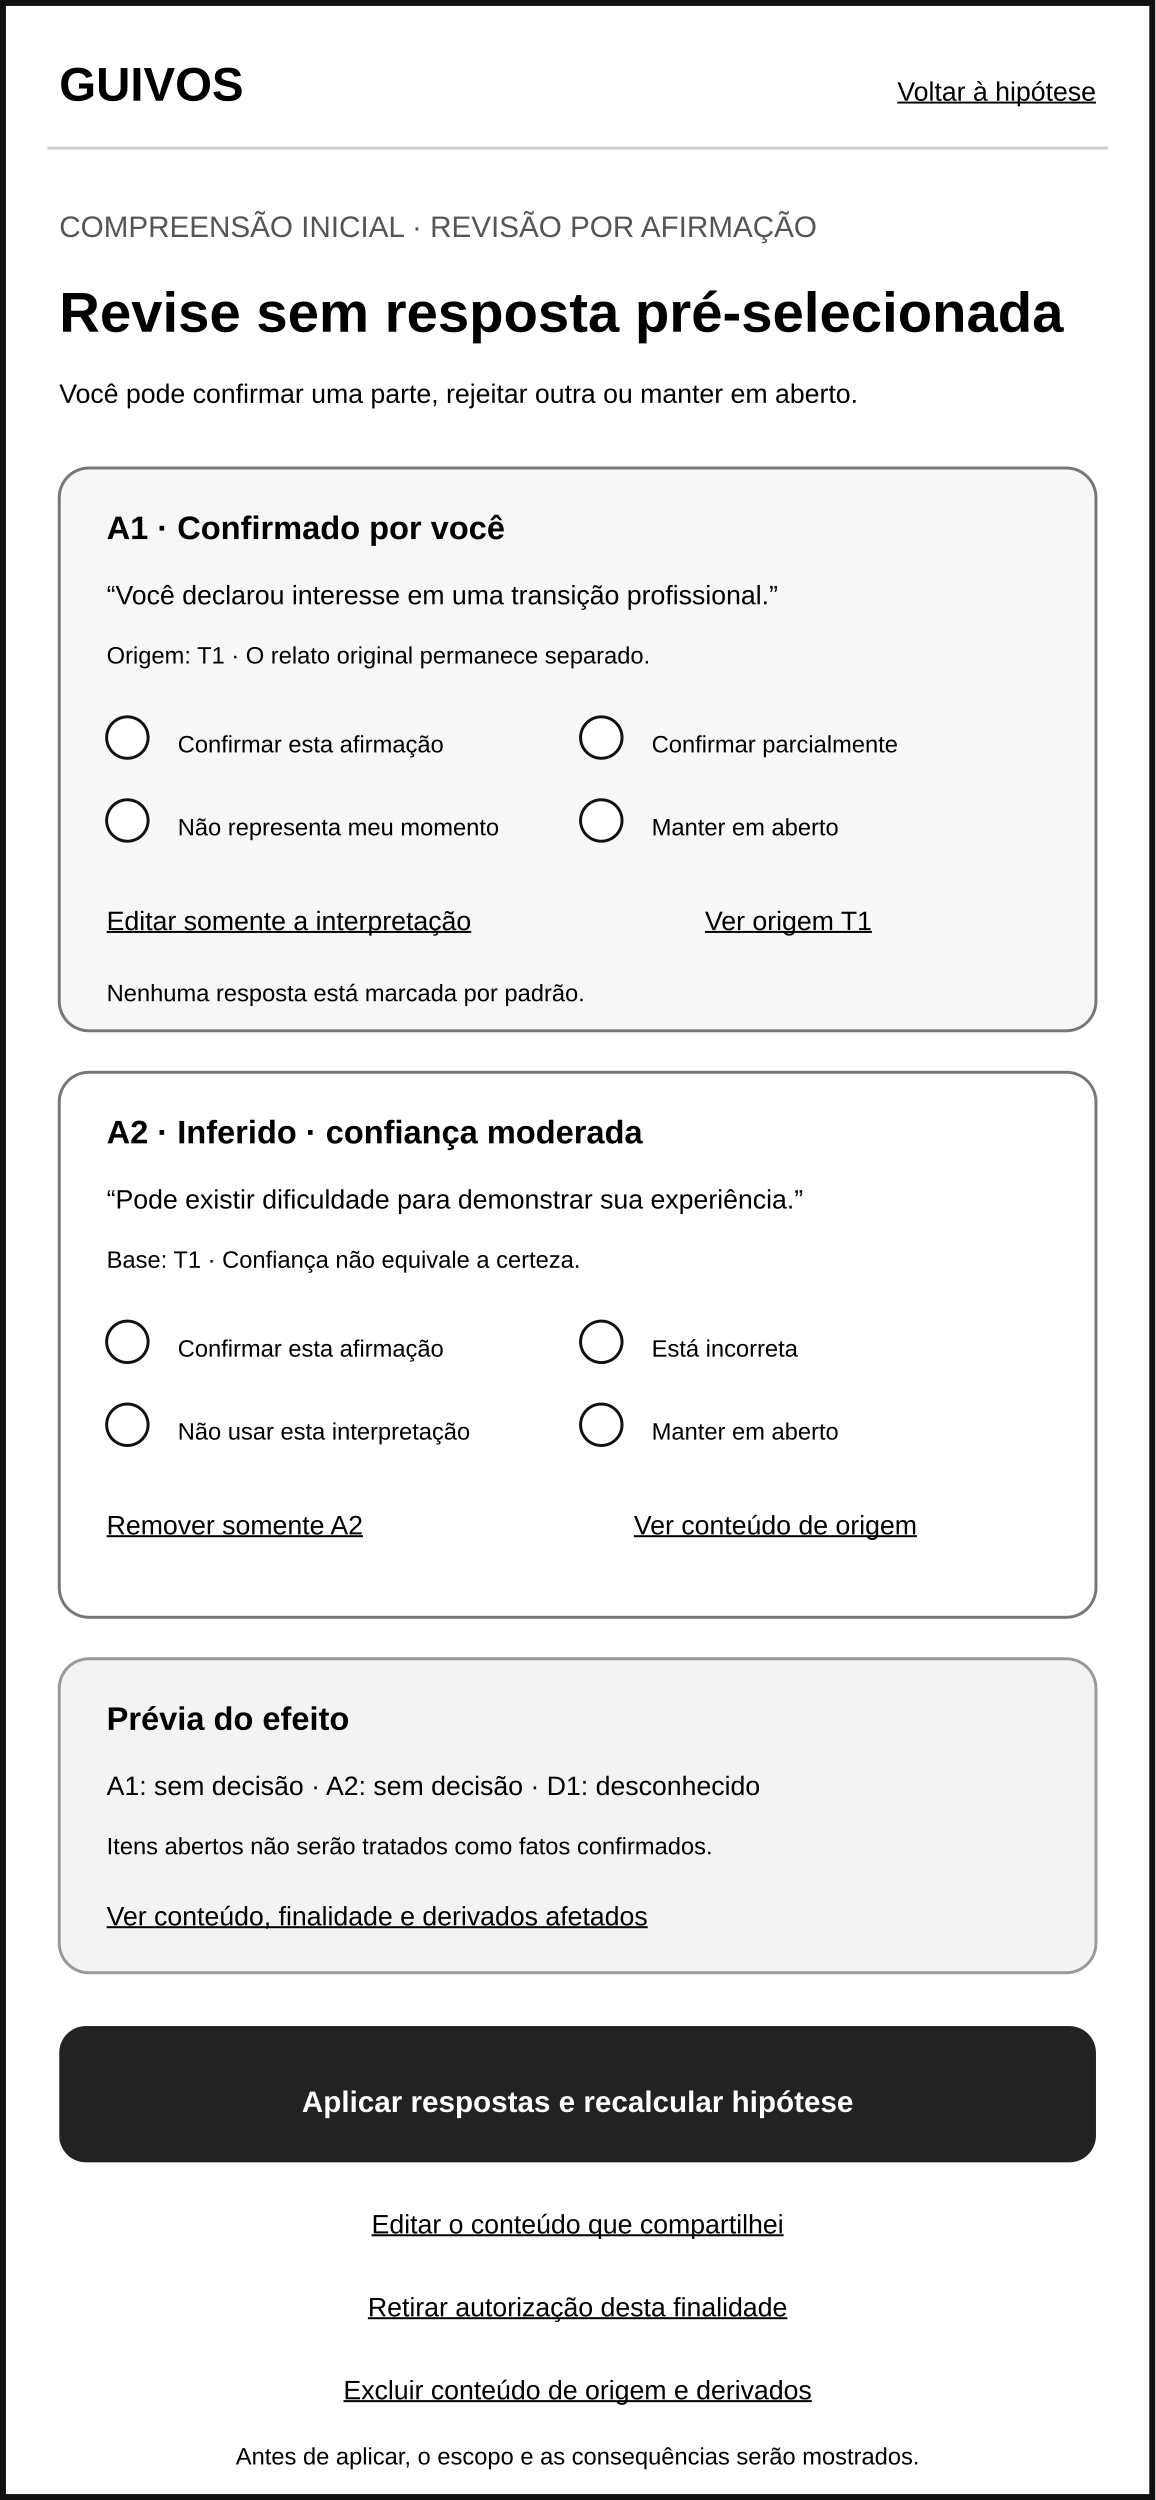
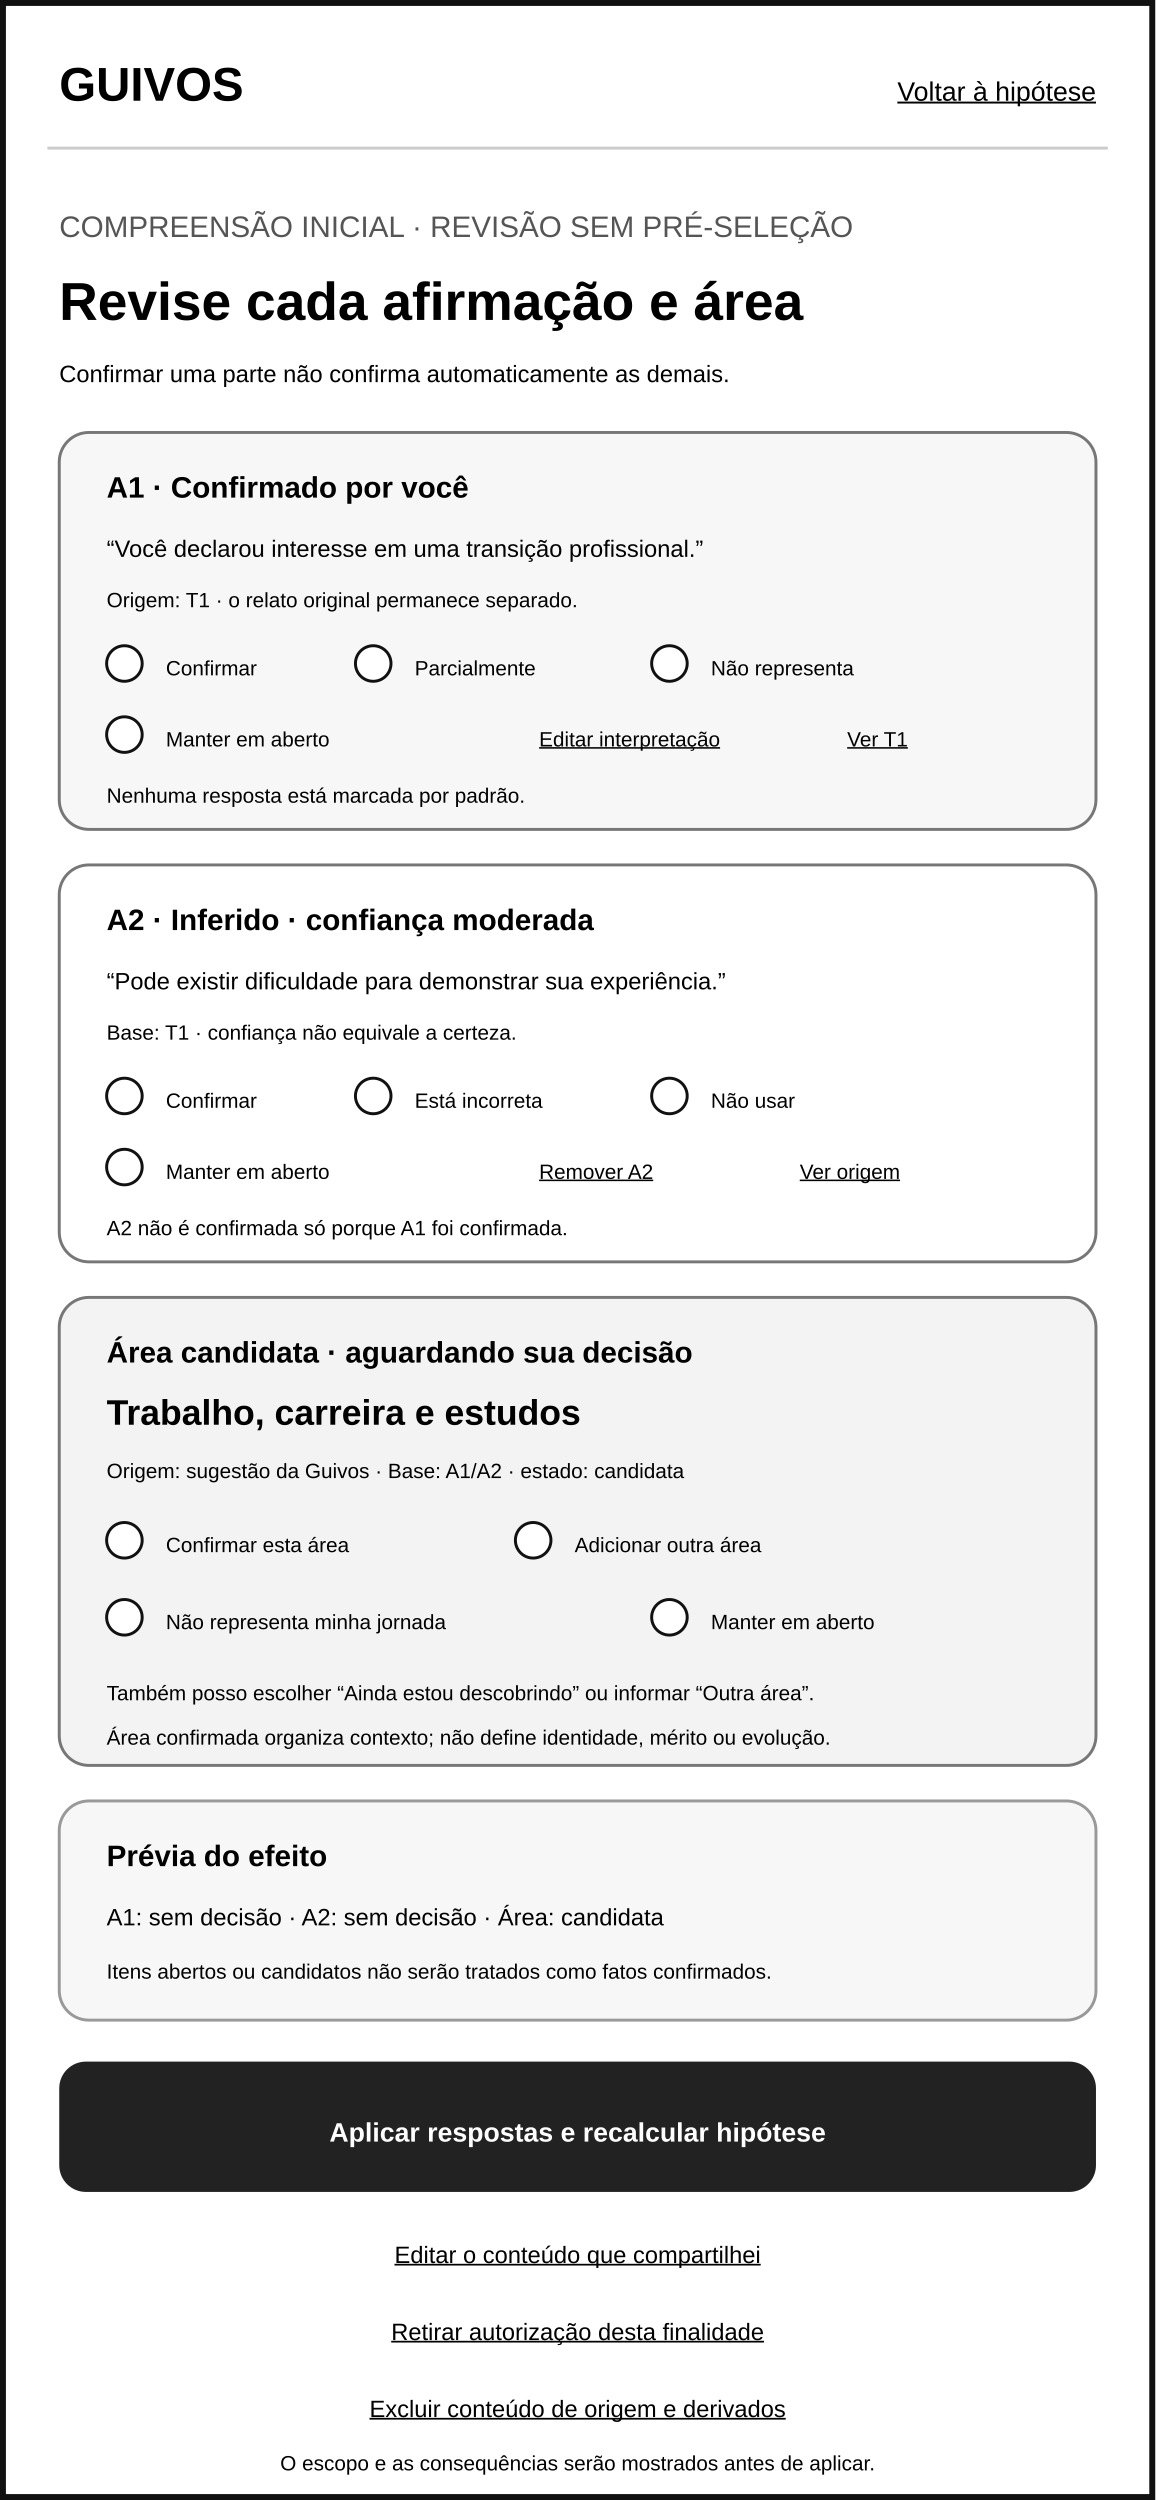
<svg xmlns="http://www.w3.org/2000/svg" width="390" height="844" viewBox="0 0 390 844" role="img" aria-labelledby="title desc">
  <rect width="390" height="844" fill="#ffffff" />
  <rect x="1" y="1" width="388" height="842" fill="none" stroke="#111111" stroke-width="2" />
  <text x="20" y="34" font-family="Arial, sans-serif" font-size="16" font-weight="700">GUIVOS</text>
  <text x="370" y="34" text-anchor="end" font-family="Arial, sans-serif" font-size="9" text-decoration="underline">Voltar à hipótese</text>
  <line x1="16" y1="50" x2="374" y2="50" stroke="#cccccc" />
-   <text x="20" y="80" font-family="Arial, sans-serif" font-size="10" fill="#555555">COMPREENSÃO INICIAL · REVISÃO POR AFIRMAÇÃO</text>
-   <text x="20" y="112" font-family="Arial, sans-serif" font-size="19" font-weight="700">Revise sem resposta pré-selecionada</text>
-   <text x="20" y="136" font-family="Arial, sans-serif" font-size="9">Você pode confirmar uma parte, rejeitar outra ou manter em aberto.</text>
-   <rect x="20" y="158" width="350" height="190" rx="10" fill="#f7f7f7" stroke="#777777" />
-   <text x="36" y="182" font-family="Arial, sans-serif" font-size="11" font-weight="700">A1 · Confirmado por você</text>
-   <text x="36" y="204" font-family="Arial, sans-serif" font-size="9">“Você declarou interesse em uma transição profissional.”</text>
-   <text x="36" y="224" font-family="Arial, sans-serif" font-size="8">Origem: T1 · O relato original permanece separado.</text>
-   <rect x="36" y="242" width="14" height="14" rx="7" fill="#ffffff" stroke="#111111" />
-   <text x="60" y="254" font-family="Arial, sans-serif" font-size="8">Confirmar esta afirmação</text>
-   <rect x="196" y="242" width="14" height="14" rx="7" fill="#ffffff" stroke="#111111" />
-   <text x="220" y="254" font-family="Arial, sans-serif" font-size="8">Confirmar parcialmente</text>
-   <rect x="36" y="270" width="14" height="14" rx="7" fill="#ffffff" stroke="#111111" />
-   <text x="60" y="282" font-family="Arial, sans-serif" font-size="8">Não representa meu momento</text>
-   <rect x="196" y="270" width="14" height="14" rx="7" fill="#ffffff" stroke="#111111" />
-   <text x="220" y="282" font-family="Arial, sans-serif" font-size="8">Manter em aberto</text>
-   <text x="36" y="314" font-family="Arial, sans-serif" font-size="9" text-decoration="underline">Editar somente a interpretação</text>
-   <text x="238" y="314" font-family="Arial, sans-serif" font-size="9" text-decoration="underline">Ver origem T1</text>
-   <text x="36" y="338" font-family="Arial, sans-serif" font-size="8">Nenhuma resposta está marcada por padrão.</text>
-   <rect x="20" y="362" width="350" height="184" rx="10" fill="#ffffff" stroke="#777777" />
-   <text x="36" y="386" font-family="Arial, sans-serif" font-size="11" font-weight="700">A2 · Inferido · confiança moderada</text>
-   <text x="36" y="408" font-family="Arial, sans-serif" font-size="9">“Pode existir dificuldade para demonstrar sua experiência.”</text>
-   <text x="36" y="428" font-family="Arial, sans-serif" font-size="8">Base: T1 · Confiança não equivale a certeza.</text>
-   <rect x="36" y="446" width="14" height="14" rx="7" fill="#ffffff" stroke="#111111" />
-   <text x="60" y="458" font-family="Arial, sans-serif" font-size="8">Confirmar esta afirmação</text>
-   <rect x="196" y="446" width="14" height="14" rx="7" fill="#ffffff" stroke="#111111" />
-   <text x="220" y="458" font-family="Arial, sans-serif" font-size="8">Está incorreta</text>
-   <rect x="36" y="474" width="14" height="14" rx="7" fill="#ffffff" stroke="#111111" />
-   <text x="60" y="486" font-family="Arial, sans-serif" font-size="8">Não usar esta interpretação</text>
-   <rect x="196" y="474" width="14" height="14" rx="7" fill="#ffffff" stroke="#111111" />
-   <text x="220" y="486" font-family="Arial, sans-serif" font-size="8">Manter em aberto</text>
-   <text x="36" y="518" font-family="Arial, sans-serif" font-size="9" text-decoration="underline">Remover somente A2</text>
-   <text x="214" y="518" font-family="Arial, sans-serif" font-size="9" text-decoration="underline">Ver conteúdo de origem</text>
-   <rect x="20" y="560" width="350" height="106" rx="10" fill="#f3f3f3" stroke="#999999" />
-   <text x="36" y="584" font-family="Arial, sans-serif" font-size="11" font-weight="700">Prévia do efeito</text>
-   <text x="36" y="606" font-family="Arial, sans-serif" font-size="9">A1: sem decisão · A2: sem decisão · D1: desconhecido</text>
-   <text x="36" y="626" font-family="Arial, sans-serif" font-size="8">Itens abertos não serão tratados como fatos confirmados.</text>
-   <text x="36" y="650" font-family="Arial, sans-serif" font-size="9" text-decoration="underline">Ver conteúdo, finalidade e derivados afetados</text>
-   <rect x="20" y="684" width="350" height="46" rx="9" fill="#222222" />
-   <text x="195" y="713" text-anchor="middle" font-family="Arial, sans-serif" font-size="10" fill="#ffffff" font-weight="700">Aplicar respostas e recalcular hipótese</text>
-   <text x="195" y="754" text-anchor="middle" font-family="Arial, sans-serif" font-size="9" text-decoration="underline">Editar o conteúdo que compartilhei</text>
-   <text x="195" y="782" text-anchor="middle" font-family="Arial, sans-serif" font-size="9" text-decoration="underline">Retirar autorização desta finalidade</text>
-   <text x="195" y="810" text-anchor="middle" font-family="Arial, sans-serif" font-size="9" text-decoration="underline">Excluir conteúdo de origem e derivados</text>
-   <text x="195" y="832" text-anchor="middle" font-family="Arial, sans-serif" font-size="8">Antes de aplicar, o escopo e as consequências serão mostrados.</text>
+   <text x="20" y="80" font-family="Arial, sans-serif" font-size="10" fill="#555555">COMPREENSÃO INICIAL · REVISÃO SEM PRÉ-SELEÇÃO</text>
+   <text x="20" y="108" font-family="Arial, sans-serif" font-size="18" font-weight="700">Revise cada afirmação e área</text>
+   <text x="20" y="129" font-family="Arial, sans-serif" font-size="8">Confirmar uma parte não confirma automaticamente as demais.</text>
+   <rect x="20" y="146" width="350" height="134" rx="10" fill="#f7f7f7" stroke="#777777" />
+   <text x="36" y="168" font-family="Arial, sans-serif" font-size="10" font-weight="700">A1 · Confirmado por você</text>
+   <text x="36" y="188" font-family="Arial, sans-serif" font-size="8">“Você declarou interesse em uma transição profissional.”</text>
+   <text x="36" y="205" font-family="Arial, sans-serif" font-size="7">Origem: T1 · o relato original permanece separado.</text>
+   <rect x="36" y="218" width="12" height="12" rx="6" fill="#ffffff" stroke="#111111" />
+   <text x="56" y="228" font-family="Arial, sans-serif" font-size="7">Confirmar</text>
+   <rect x="120" y="218" width="12" height="12" rx="6" fill="#ffffff" stroke="#111111" />
+   <text x="140" y="228" font-family="Arial, sans-serif" font-size="7">Parcialmente</text>
+   <rect x="220" y="218" width="12" height="12" rx="6" fill="#ffffff" stroke="#111111" />
+   <text x="240" y="228" font-family="Arial, sans-serif" font-size="7">Não representa</text>
+   <rect x="36" y="242" width="12" height="12" rx="6" fill="#ffffff" stroke="#111111" />
+   <text x="56" y="252" font-family="Arial, sans-serif" font-size="7">Manter em aberto</text>
+   <text x="182" y="252" font-family="Arial, sans-serif" font-size="7" text-decoration="underline">Editar interpretação</text>
+   <text x="286" y="252" font-family="Arial, sans-serif" font-size="7" text-decoration="underline">Ver T1</text>
+   <text x="36" y="271" font-family="Arial, sans-serif" font-size="7">Nenhuma resposta está marcada por padrão.</text>
+   <rect x="20" y="292" width="350" height="134" rx="10" fill="#ffffff" stroke="#777777" />
+   <text x="36" y="314" font-family="Arial, sans-serif" font-size="10" font-weight="700">A2 · Inferido · confiança moderada</text>
+   <text x="36" y="334" font-family="Arial, sans-serif" font-size="8">“Pode existir dificuldade para demonstrar sua experiência.”</text>
+   <text x="36" y="351" font-family="Arial, sans-serif" font-size="7">Base: T1 · confiança não equivale a certeza.</text>
+   <rect x="36" y="364" width="12" height="12" rx="6" fill="#ffffff" stroke="#111111" />
+   <text x="56" y="374" font-family="Arial, sans-serif" font-size="7">Confirmar</text>
+   <rect x="120" y="364" width="12" height="12" rx="6" fill="#ffffff" stroke="#111111" />
+   <text x="140" y="374" font-family="Arial, sans-serif" font-size="7">Está incorreta</text>
+   <rect x="220" y="364" width="12" height="12" rx="6" fill="#ffffff" stroke="#111111" />
+   <text x="240" y="374" font-family="Arial, sans-serif" font-size="7">Não usar</text>
+   <rect x="36" y="388" width="12" height="12" rx="6" fill="#ffffff" stroke="#111111" />
+   <text x="56" y="398" font-family="Arial, sans-serif" font-size="7">Manter em aberto</text>
+   <text x="182" y="398" font-family="Arial, sans-serif" font-size="7" text-decoration="underline">Remover A2</text>
+   <text x="270" y="398" font-family="Arial, sans-serif" font-size="7" text-decoration="underline">Ver origem</text>
+   <text x="36" y="417" font-family="Arial, sans-serif" font-size="7">A2 não é confirmada só porque A1 foi confirmada.</text>
+   <rect x="20" y="438" width="350" height="158" rx="10" fill="#f3f3f3" stroke="#777777" />
+   <text x="36" y="460" font-family="Arial, sans-serif" font-size="10" font-weight="700">Área candidata · aguardando sua decisão</text>
+   <text x="36" y="481" font-family="Arial, sans-serif" font-size="12" font-weight="700">Trabalho, carreira e estudos</text>
+   <text x="36" y="499" font-family="Arial, sans-serif" font-size="7">Origem: sugestão da Guivos · Base: A1/A2 · estado: candidata</text>
+   <rect x="36" y="514" width="12" height="12" rx="6" fill="#ffffff" stroke="#111111" />
+   <text x="56" y="524" font-family="Arial, sans-serif" font-size="7">Confirmar esta área</text>
+   <rect x="174" y="514" width="12" height="12" rx="6" fill="#ffffff" stroke="#111111" />
+   <text x="194" y="524" font-family="Arial, sans-serif" font-size="7">Adicionar outra área</text>
+   <rect x="36" y="540" width="12" height="12" rx="6" fill="#ffffff" stroke="#111111" />
+   <text x="56" y="550" font-family="Arial, sans-serif" font-size="7">Não representa minha jornada</text>
+   <rect x="220" y="540" width="12" height="12" rx="6" fill="#ffffff" stroke="#111111" />
+   <text x="240" y="550" font-family="Arial, sans-serif" font-size="7">Manter em aberto</text>
+   <text x="36" y="574" font-family="Arial, sans-serif" font-size="7">Também posso escolher “Ainda estou descobrindo” ou informar “Outra área”.</text>
+   <text x="36" y="589" font-family="Arial, sans-serif" font-size="7">Área confirmada organiza contexto; não define identidade, mérito ou evolução.</text>
+   <rect x="20" y="608" width="350" height="74" rx="10" fill="#f7f7f7" stroke="#999999" />
+   <text x="36" y="630" font-family="Arial, sans-serif" font-size="10" font-weight="700">Prévia do efeito</text>
+   <text x="36" y="650" font-family="Arial, sans-serif" font-size="8">A1: sem decisão · A2: sem decisão · Área: candidata</text>
+   <text x="36" y="668" font-family="Arial, sans-serif" font-size="7">Itens abertos ou candidatos não serão tratados como fatos confirmados.</text>
+   <rect x="20" y="696" width="350" height="44" rx="9" fill="#222222" />
+   <text x="195" y="723" text-anchor="middle" font-family="Arial, sans-serif" font-size="9" fill="#ffffff" font-weight="700">Aplicar respostas e recalcular hipótese</text>
+   <text x="195" y="764" text-anchor="middle" font-family="Arial, sans-serif" font-size="8" text-decoration="underline">Editar o conteúdo que compartilhei</text>
+   <text x="195" y="790" text-anchor="middle" font-family="Arial, sans-serif" font-size="8" text-decoration="underline">Retirar autorização desta finalidade</text>
+   <text x="195" y="816" text-anchor="middle" font-family="Arial, sans-serif" font-size="8" text-decoration="underline">Excluir conteúdo de origem e derivados</text>
+   <text x="195" y="834" text-anchor="middle" font-family="Arial, sans-serif" font-size="7">O escopo e as consequências serão mostrados antes de aplicar.</text>
</svg>
